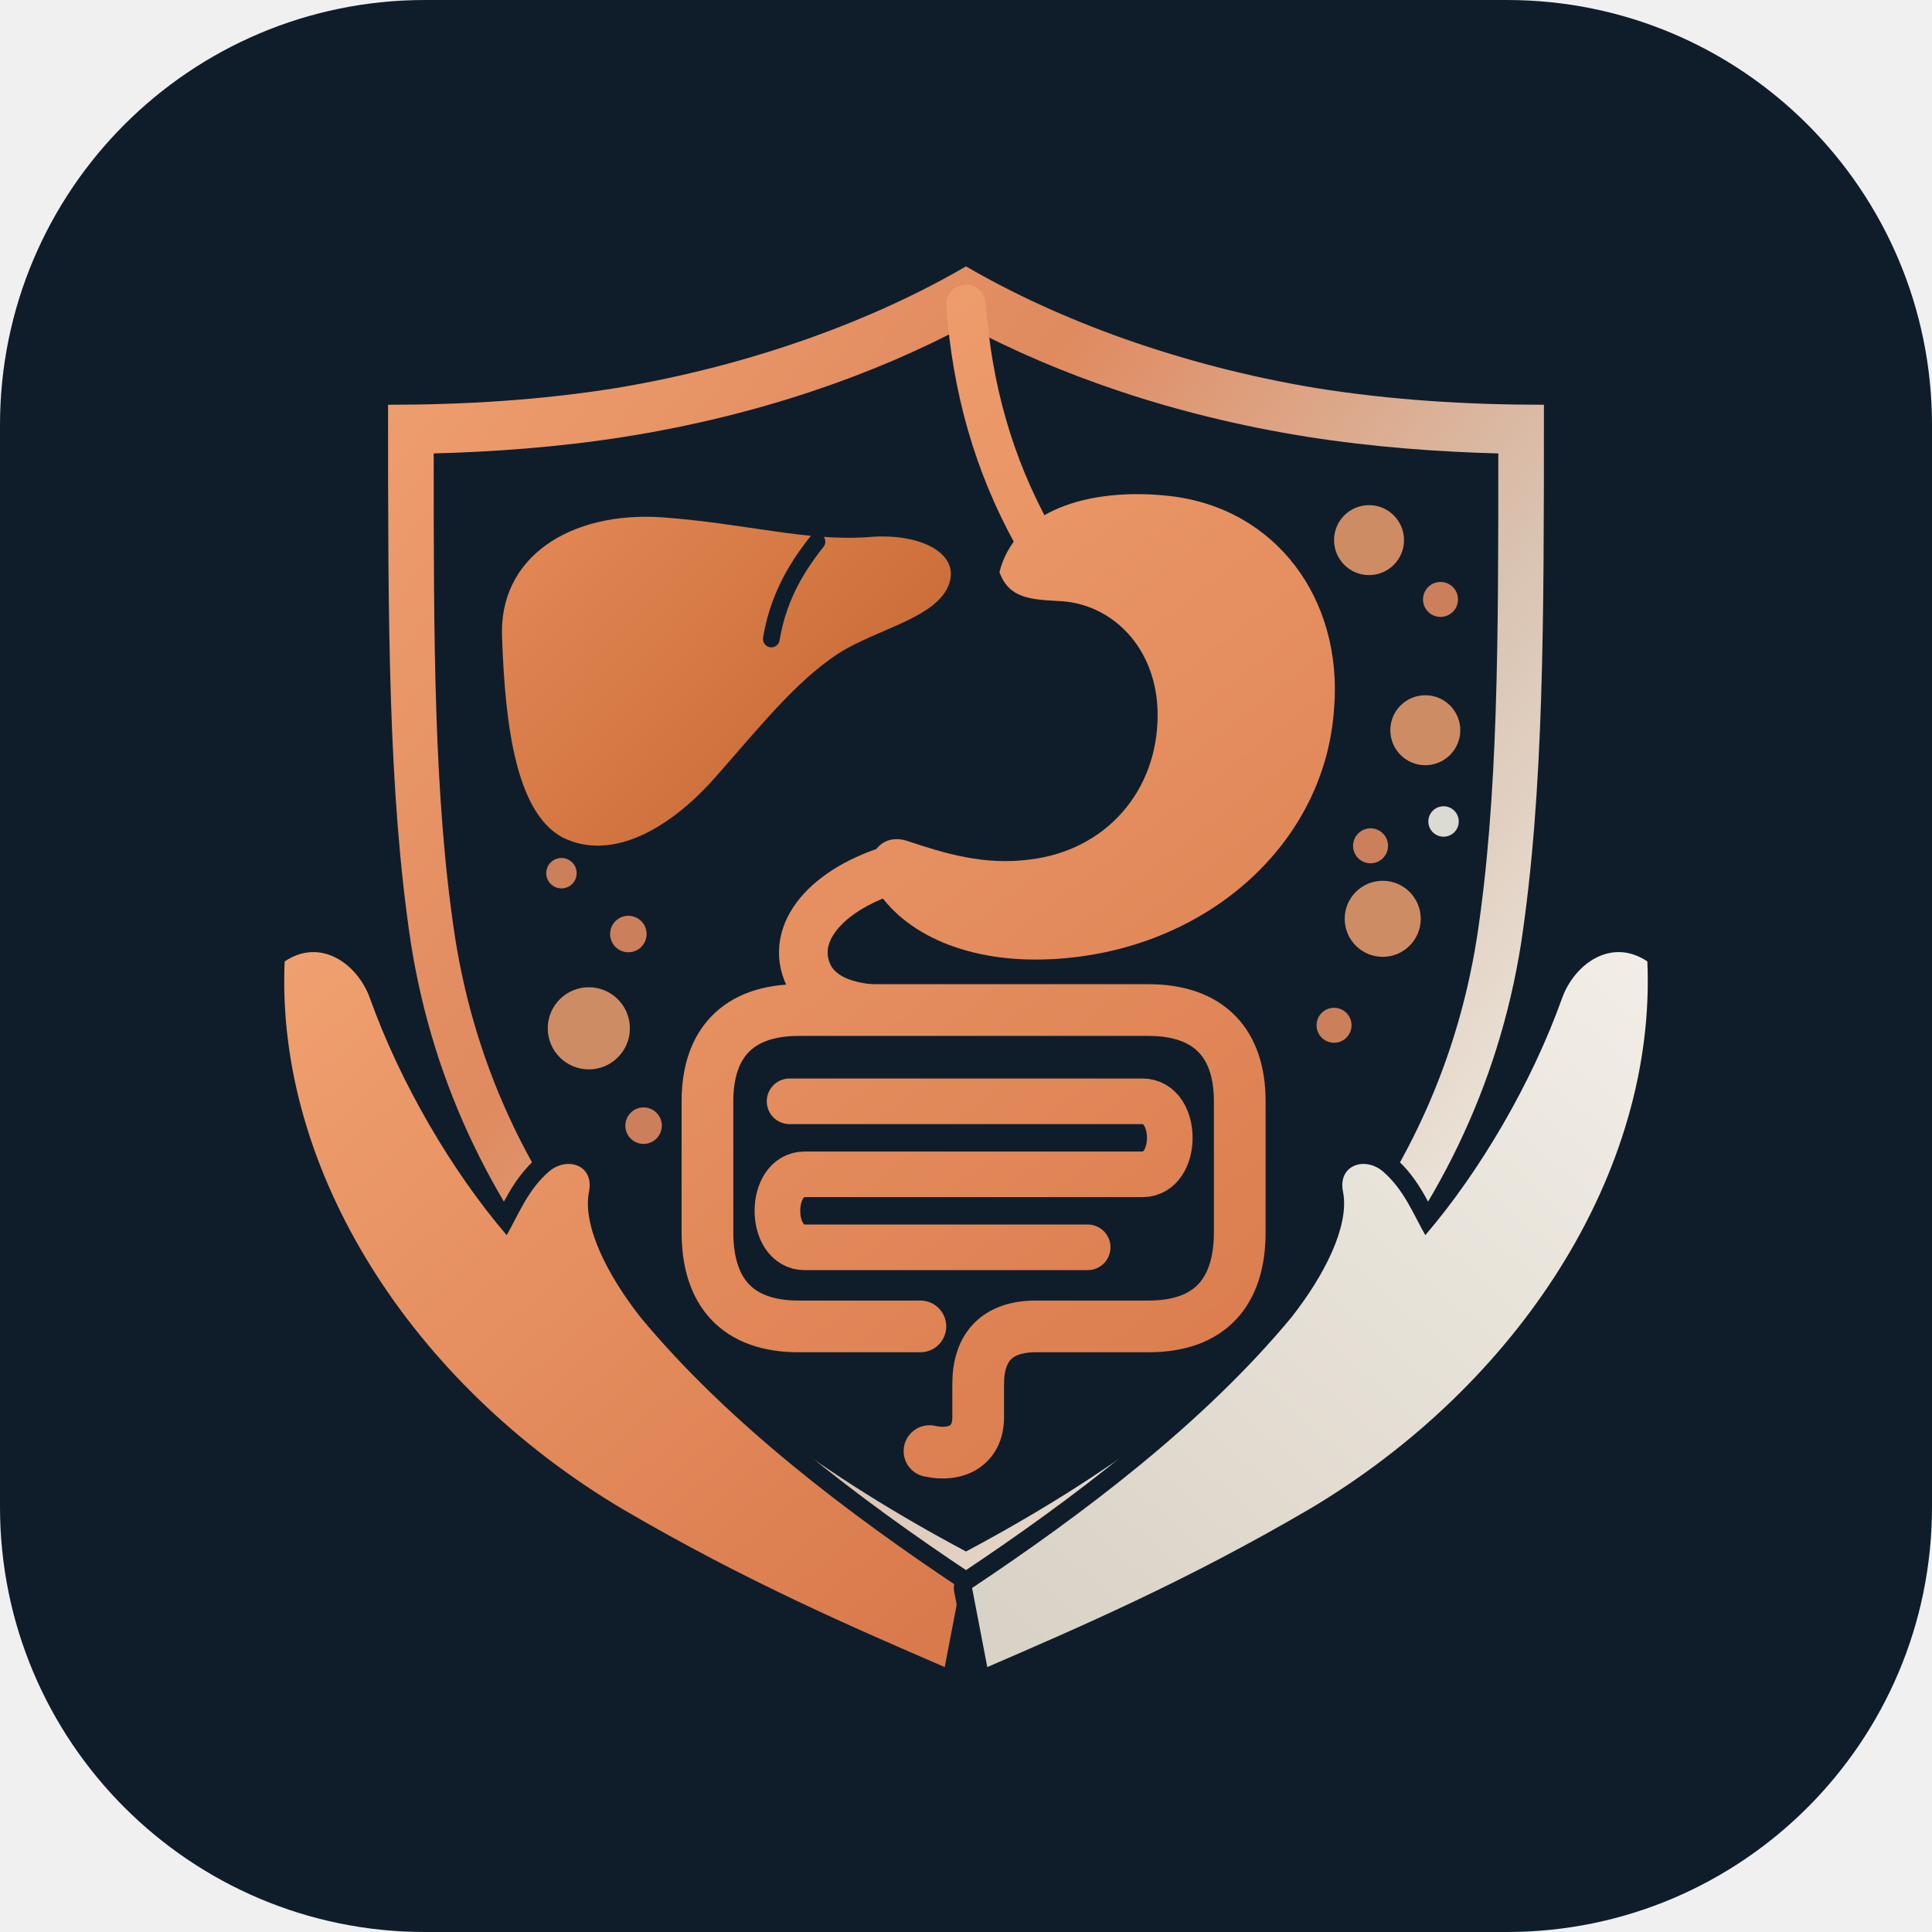
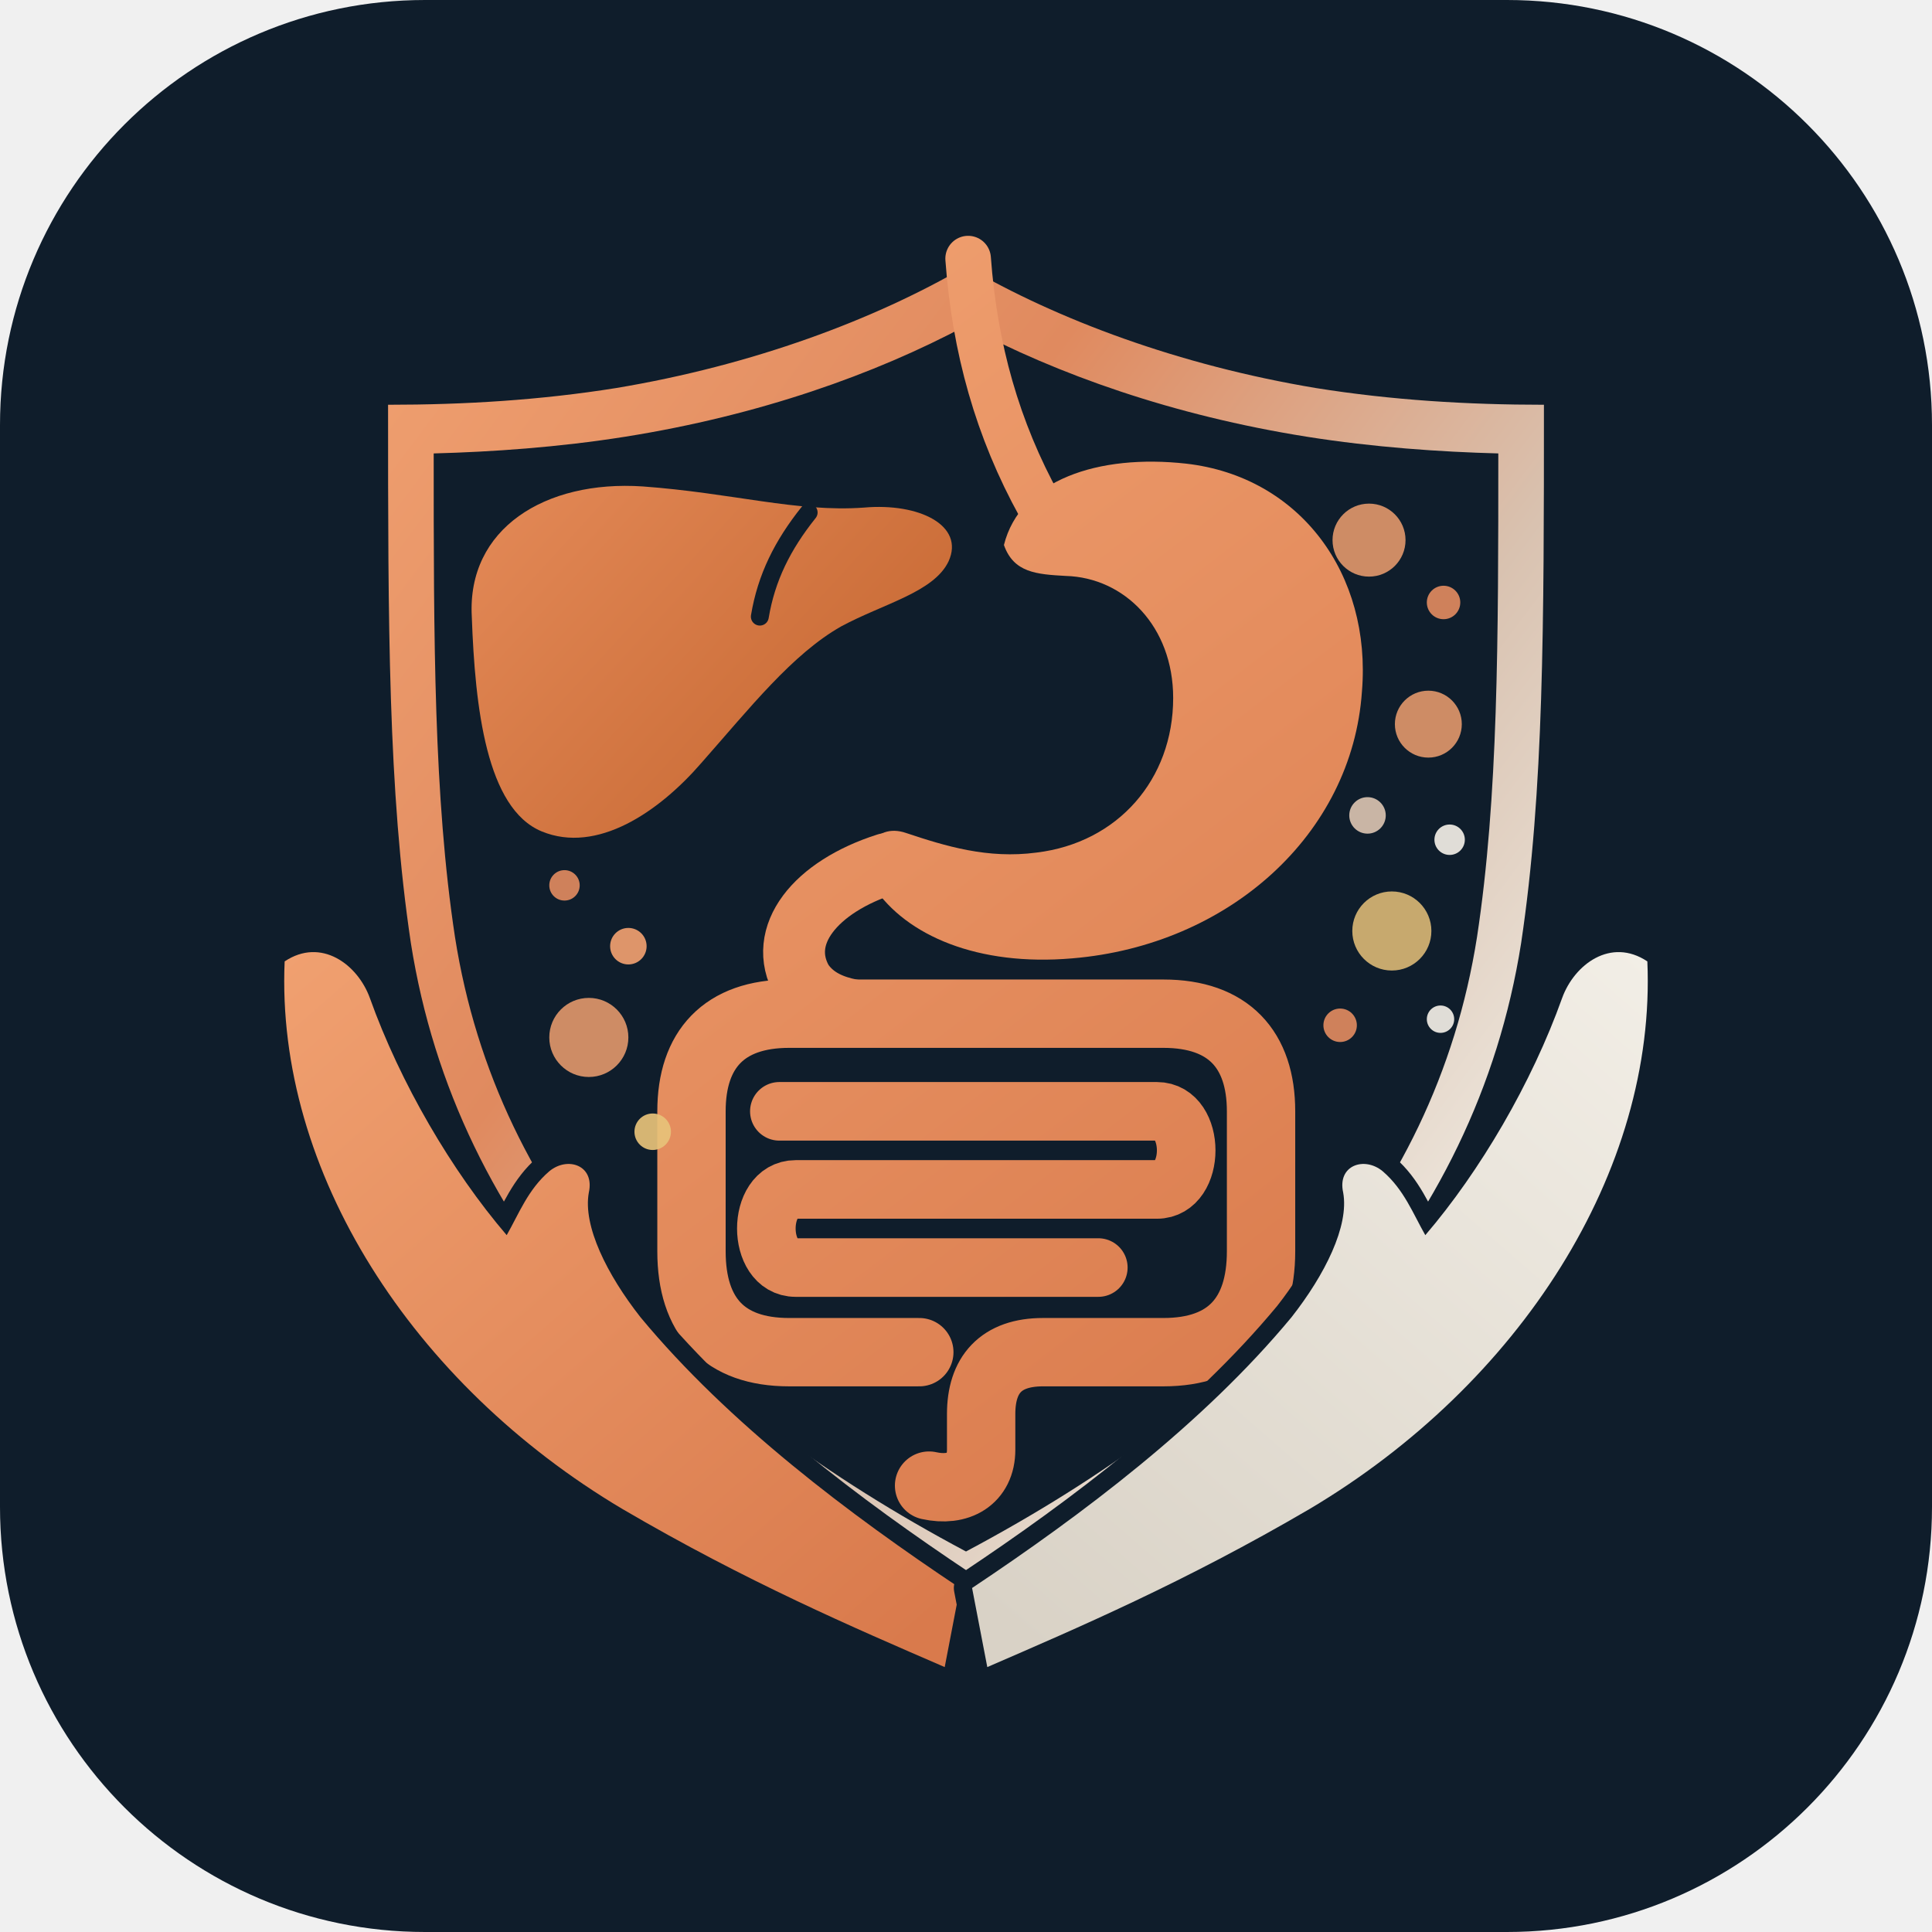
<svg xmlns="http://www.w3.org/2000/svg" viewBox="0 0 100 100" role="img">
  <rect width="100" height="100" rx="22" fill="#0f1d2b" />
  <g transform="translate(10.64 8.67) scale(0.7872)">
    <defs>
-       <linearGradient id="sc13ring" x1="10" y1="10" x2="90" y2="70" gradientUnits="userSpaceOnUse">
+       <linearGradient id="sc21ring" x1="10" y1="10" x2="90" y2="70" gradientUnits="userSpaceOnUse">
        <stop offset="0" stop-color="#f0a070" />
        <stop offset=".38" stop-color="#e08a5f" />
        <stop offset=".7" stop-color="#d9c2b0" />
        <stop offset="1" stop-color="#f2eee6" />
      </linearGradient>
-       <linearGradient id="sc13org" x1="20" y1="20" x2="70" y2="85" gradientUnits="userSpaceOnUse">
+       <linearGradient id="sc21org" x1="20" y1="20" x2="70" y2="85" gradientUnits="userSpaceOnUse">
        <stop offset="0" stop-color="#f0a070" />
        <stop offset="1" stop-color="#d97a4c" />
      </linearGradient>
-       <linearGradient id="sc13liv" x1="20" y1="22" x2="45" y2="45" gradientUnits="userSpaceOnUse">
+       <linearGradient id="sc21liv" x1="20" y1="22" x2="45" y2="45" gradientUnits="userSpaceOnUse">
        <stop offset="0" stop-color="#e48a58" />
        <stop offset="1" stop-color="#c4652f" />
      </linearGradient>
-       <linearGradient id="sc13hl" x1="5" y1="52" x2="45" y2="98" gradientUnits="userSpaceOnUse">
+       <linearGradient id="sc21hl" x1="5" y1="52" x2="45" y2="98" gradientUnits="userSpaceOnUse">
        <stop offset="0" stop-color="#f0a070" />
        <stop offset="1" stop-color="#d97a4c" />
      </linearGradient>
-       <linearGradient id="sc13hr" x1="95" y1="52" x2="55" y2="98" gradientUnits="userSpaceOnUse">
+       <linearGradient id="sc21hr" x1="95" y1="52" x2="55" y2="98" gradientUnits="userSpaceOnUse">
        <stop offset="0" stop-color="#f2eee6" />
        <stop offset="1" stop-color="#d9d2c6" />
      </linearGradient>
-       <mask id="sc13lobe" maskUnits="userSpaceOnUse" x="0" y="0" width="100" height="100">
+       <mask id="sc21lobe" maskUnits="userSpaceOnUse" x="0" y="0" width="100" height="100">
        <rect width="100" height="100" fill="#fff" />
        <path d="M40.2 24.6 C38.6 26.6 37.6 28.6 37.2 31" stroke="#000" stroke-width="1.1" fill="none" stroke-linecap="round" />
      </mask>
    </defs>
-     <path d="M50 6.5 C56 10 64 13 73 14.5 C78 15.3 83 15.6 88 15.6 C88 30 88 41 86.5 51 C83.5 70 70 84 50 94.5 C30 84 16.5 70 13.5 51 C12 41 12 30 12 15.6 C17 15.6 22 15.3 27 14.5 C36 13 44 10 50 6.5 Z M50 10.4 C56 13.6 63.6 16.3 72.4 17.7 C76.8 18.4 81.2 18.7 85 18.8 C85 31 85 41.4 83.6 50.6 C80.8 68.4 68.4 81.2 50 91 C31.6 81.2 19.2 68.4 16.4 50.6 C15 41.4 15 31 15 18.8 C18.8 18.7 23.2 18.4 27.6 17.7 C36.4 16.3 44 13.6 50 10.4 Z" fill-rule="evenodd" fill="url(#sc13ring)" />
-     <path d="M50 9 C50.4 14.5 51.8 19.5 54.4 24.2" fill="none" stroke="url(#sc13org)" stroke-width="2.6" stroke-linecap="round" />
-     <path d="M19.5 31 C19.2 25.6 24 22.6 30 23 C35.5 23.4 39.5 24.6 43.6 24.3 C47 24 49.8 25.4 48.8 27.6 C47.9 29.5 44.8 30.2 42.2 31.6 C39.2 33.3 36.6 36.6 33.6 40 C31 43 27.2 45.6 23.8 44.2 C20.4 42.8 19.7 36.6 19.5 31 Z" fill="url(#sc13liv)" mask="url(#sc13lobe)" />
-     <path d="M52.2 26.6 C53.2 22.6 58 21 63.4 21.6 C70.4 22.4 74.8 28.4 74.2 35.6 C73.6 44.4 66 51.2 56.4 52 C50.6 52.5 46.2 50.6 44.2 47.6 C43 45.7 44.2 43.6 46.2 44.3 C48.6 45.1 51.2 45.9 54.2 45.5 C59.2 44.9 62.6 41 62.6 36 C62.6 31.6 59.6 28.6 56 28.5 C54.2 28.4 52.8 28.3 52.2 26.6 Z" fill="url(#sc13org)" />
-     <path d="M45 46.2 C40.6 47.6 38.2 50.6 39.8 53.4 C41 55.2 43.4 55.4 46 55.4" fill="none" stroke="url(#sc13org)" stroke-width="3.2" stroke-linecap="round" />
-     <path d="M46 55.4 L62 55.4 C66 55.4 68 57.6 68 61.4 L68 70 C68 74 66 76.2 62 76.2 L54.6 76.2 C52 76.2 50.8 77.6 50.8 80 L50.8 82.2 C50.8 84 49.4 84.8 47.6 84.4 M46 55.4 L39 55.4 C35 55.4 33 57.6 33 61.4 L33 70 C33 74 35 76.2 39 76.2 L47 76.2" fill="none" stroke="url(#sc13org)" stroke-width="3.4" stroke-linecap="round" stroke-linejoin="round" />
-     <path d="M38.4 61.4 L61.6 61.4 C64 61.4 64 66.2 61.6 66.2 L39.4 66.2 C37 66.2 37 71 39.4 71 L58 71" fill="none" stroke="url(#sc13org)" stroke-width="3" stroke-linecap="round" stroke-linejoin="round" />
-     <circle cx="76.5" cy="24.5" r="2.3" fill="#f0a070" opacity="0.85" />
-     <circle cx="81.2" cy="28.4" r="1.15" fill="#e08a5f" opacity="0.9" />
-     <circle cx="80.2" cy="37" r="2.3" fill="#f0a070" opacity="0.85" />
-     <circle cx="76.6" cy="44.6" r="1.15" fill="#e08a5f" opacity="0.9" />
-     <circle cx="81.4" cy="43" r="1" fill="#f2eee6" opacity="0.9" />
-     <circle cx="77.4" cy="49.4" r="2.5" fill="#f0a070" opacity="0.85" />
-     <circle cx="74.2" cy="56.4" r="1.15" fill="#e08a5f" opacity="0.9" />
-     <circle cx="23.4" cy="46.4" r="1" fill="#e08a5f" opacity="0.9" />
-     <circle cx="27.8" cy="50.4" r="1.2" fill="#e08a5f" opacity="0.9" />
-     <circle cx="25.2" cy="56.6" r="2.7" fill="#f0a070" opacity="0.85" />
-     <circle cx="28.8" cy="63" r="1.2" fill="#e08a5f" opacity="0.9" />
+     <path d="M50 6.5 C56 10 64 13 73 14.5 C78 15.3 83 15.6 88 15.6 C88 30 88 41 86.5 51 C83.5 70 70 84 50 94.5 C30 84 16.5 70 13.5 51 C12 41 12 30 12 15.6 C17 15.6 22 15.3 27 14.5 C36 13 44 10 50 6.5 Z M50 10.4 C56 13.6 63.6 16.3 72.4 17.7 C76.8 18.4 81.2 18.7 85 18.8 C85 31 85 41.4 83.6 50.6 C80.8 68.4 68.4 81.2 50 91 C31.6 81.2 19.2 68.4 16.4 50.6 C15 41.4 15 31 15 18.8 C18.8 18.7 23.2 18.4 27.6 17.7 C36.4 16.3 44 13.6 50 10.4 Z" fill-rule="evenodd" fill="url(#sc21ring)" />
+     <g transform="translate(48 52) scale(1.07) translate(-48 -52)">
+       <path d="M50 9 C50.4 14.5 51.8 19.5 54.4 24.2" fill="none" stroke="url(#sc21org)" stroke-width="2.8" stroke-linecap="round" />
+       <path d="M19.5 31 C19.2 25.6 24 22.6 30 23 C35.5 23.4 39.5 24.6 43.6 24.3 C47 24 49.8 25.4 48.8 27.6 C47.9 29.5 44.8 30.2 42.2 31.6 C39.2 33.3 36.6 36.6 33.6 40 C31 43 27.2 45.6 23.8 44.2 C20.4 42.8 19.7 36.6 19.5 31 Z" fill="url(#sc21liv)" mask="url(#sc21lobe)" />
+       <path d="M52.2 26.6 C53.2 22.6 58 21 63.4 21.6 C70.4 22.4 74.8 28.4 74.2 35.6 C73.6 44.4 66 51.2 56.4 52 C50.6 52.5 46.2 50.6 44.2 47.6 C43 45.7 44.2 43.6 46.2 44.3 C48.6 45.1 51.2 45.9 54.2 45.5 C59.2 44.9 62.6 41 62.6 36 C62.6 31.6 59.6 28.6 56 28.5 C54.2 28.4 52.8 28.3 52.2 26.6 Z" fill="url(#sc21org)" />
+       <path d="M45 46.2 C40.6 47.6 38.2 50.6 39.8 53.4 C41 55.2 43.4 55.4 46 55.4" fill="none" stroke="url(#sc21org)" stroke-width="3.8" stroke-linecap="round" />
+       <path d="M46 55.4 L62 55.4 C66 55.4 68 57.6 68 61.4 L68 70 C68 74 66 76.2 62 76.2 L54.6 76.2 C52 76.2 50.8 77.6 50.8 80 L50.8 82.2 C50.8 84 49.4 84.8 47.6 84.4 M46 55.4 L39 55.4 C35 55.4 33 57.6 33 61.4 L33 70 C33 74 35 76.2 39 76.2 L47 76.2" fill="none" stroke="url(#sc21org)" stroke-width="4.2" stroke-linecap="round" stroke-linejoin="round" />
+       <path d="M38.4 61.4 L61.6 61.4 C64 61.4 64 66.2 61.6 66.2 L39.4 66.2 C37 66.2 37 71 39.4 71 L58 71" fill="none" stroke="url(#sc21org)" stroke-width="3.6" stroke-linecap="round" stroke-linejoin="round" />
+     </g>
+     <circle cx="76.5" cy="24.5" r="2.4" fill="#f0a070" opacity="0.85" />
+     <circle cx="81.4" cy="28.6" r="1.1" fill="#e08a5f" opacity="0.92" />
+     <circle cx="80.4" cy="36.6" r="2.2" fill="#f0a070" opacity="0.85" />
+     <circle cx="76.4" cy="42.6" r="1.2" fill="#d9c2b0" opacity="0.92" />
+     <circle cx="81.8" cy="44.2" r="1" fill="#f2eee6" opacity="0.92" />
+     <circle cx="78" cy="50.2" r="2.6" fill="#e7c27a" opacity="0.85" />
+     <circle cx="74.6" cy="56.4" r="1.1" fill="#e08a5f" opacity="0.92" />
+     <circle cx="81.2" cy="56" r="0.9" fill="#f2eee6" opacity="0.92" />
+     <circle cx="23.6" cy="47.2" r="1" fill="#e08a5f" opacity="0.92" />
+     <circle cx="27.8" cy="51.2" r="1.2" fill="#f0a070" opacity="0.92" />
+     <circle cx="25.2" cy="57.2" r="2.6" fill="#f0a070" opacity="0.85" />
+     <circle cx="29.4" cy="63.4" r="1.2" fill="#e7c27a" opacity="0.92" />
    <path d="M5.2 52.2 C4.6 66 13.6 80 27.4 88.2 C35.6 93 42.6 96 48.6 98.6 L49.6 93.4 C42.4 88.6 34.4 82.6 28.6 75.6 C26.4 72.8 24.8 69.6 25.2 67.4 C25.6 65.6 23.8 65 22.6 66 C21.2 67.2 20.6 68.8 19.8 70.2 C16.2 66 12.8 60.2 10.8 54.6 C10 52.4 7.6 50.6 5.2 52.2 Z" fill="none" stroke="#0f1d2b" stroke-width="2.4" stroke-linejoin="round" />
-     <path d="M5.2 52.2 C4.6 66 13.6 80 27.4 88.2 C35.6 93 42.6 96 48.6 98.6 L49.6 93.4 C42.4 88.6 34.4 82.6 28.6 75.6 C26.4 72.8 24.8 69.6 25.2 67.4 C25.6 65.6 23.8 65 22.6 66 C21.2 67.2 20.6 68.8 19.8 70.2 C16.2 66 12.8 60.2 10.8 54.6 C10 52.4 7.6 50.6 5.2 52.2 Z" fill="url(#sc13hl)" />
+     <path d="M5.2 52.2 C4.6 66 13.6 80 27.4 88.2 C35.6 93 42.6 96 48.6 98.6 L49.6 93.4 C42.4 88.6 34.4 82.6 28.6 75.6 C26.4 72.8 24.8 69.6 25.2 67.4 C25.6 65.6 23.8 65 22.6 66 C21.2 67.2 20.6 68.8 19.8 70.2 C16.2 66 12.8 60.2 10.8 54.6 C10 52.4 7.6 50.6 5.2 52.2 Z" fill="url(#sc21hl)" />
    <path d="M 94.8 52.2 C 95.4 66 86.4 80 72.6 88.2 C 64.4 93 57.4 96 51.4 98.6 L 50.4 93.4 C 57.6 88.6 65.6 82.6 71.4 75.6 C 73.6 72.8 75.2 69.6 74.8 67.4 C 74.4 65.6 76.2 65 77.4 66 C 78.8 67.2 79.4 68.8 80.2 70.2 C 83.8 66 87.2 60.2 89.2 54.6 C 90 52.4 92.4 50.6 94.8 52.2 Z" fill="none" stroke="#0f1d2b" stroke-width="2.4" stroke-linejoin="round" />
-     <path d="M 94.8 52.2 C 95.4 66 86.4 80 72.6 88.2 C 64.4 93 57.4 96 51.4 98.6 L 50.4 93.4 C 57.6 88.6 65.6 82.6 71.4 75.6 C 73.6 72.8 75.2 69.6 74.8 67.4 C 74.4 65.6 76.2 65 77.4 66 C 78.8 67.2 79.4 68.8 80.2 70.2 C 83.8 66 87.2 60.2 89.2 54.6 C 90 52.4 92.4 50.6 94.8 52.2 Z" fill="url(#sc13hr)" />
+     <path d="M 94.8 52.2 C 95.4 66 86.4 80 72.6 88.2 C 64.4 93 57.4 96 51.4 98.6 L 50.4 93.4 C 57.6 88.6 65.6 82.6 71.4 75.6 C 73.6 72.8 75.2 69.6 74.8 67.4 C 74.4 65.6 76.2 65 77.4 66 C 78.8 67.2 79.4 68.8 80.2 70.2 C 83.8 66 87.2 60.2 89.2 54.6 C 90 52.4 92.4 50.6 94.8 52.2 Z" fill="url(#sc21hr)" />
  </g>
</svg>
